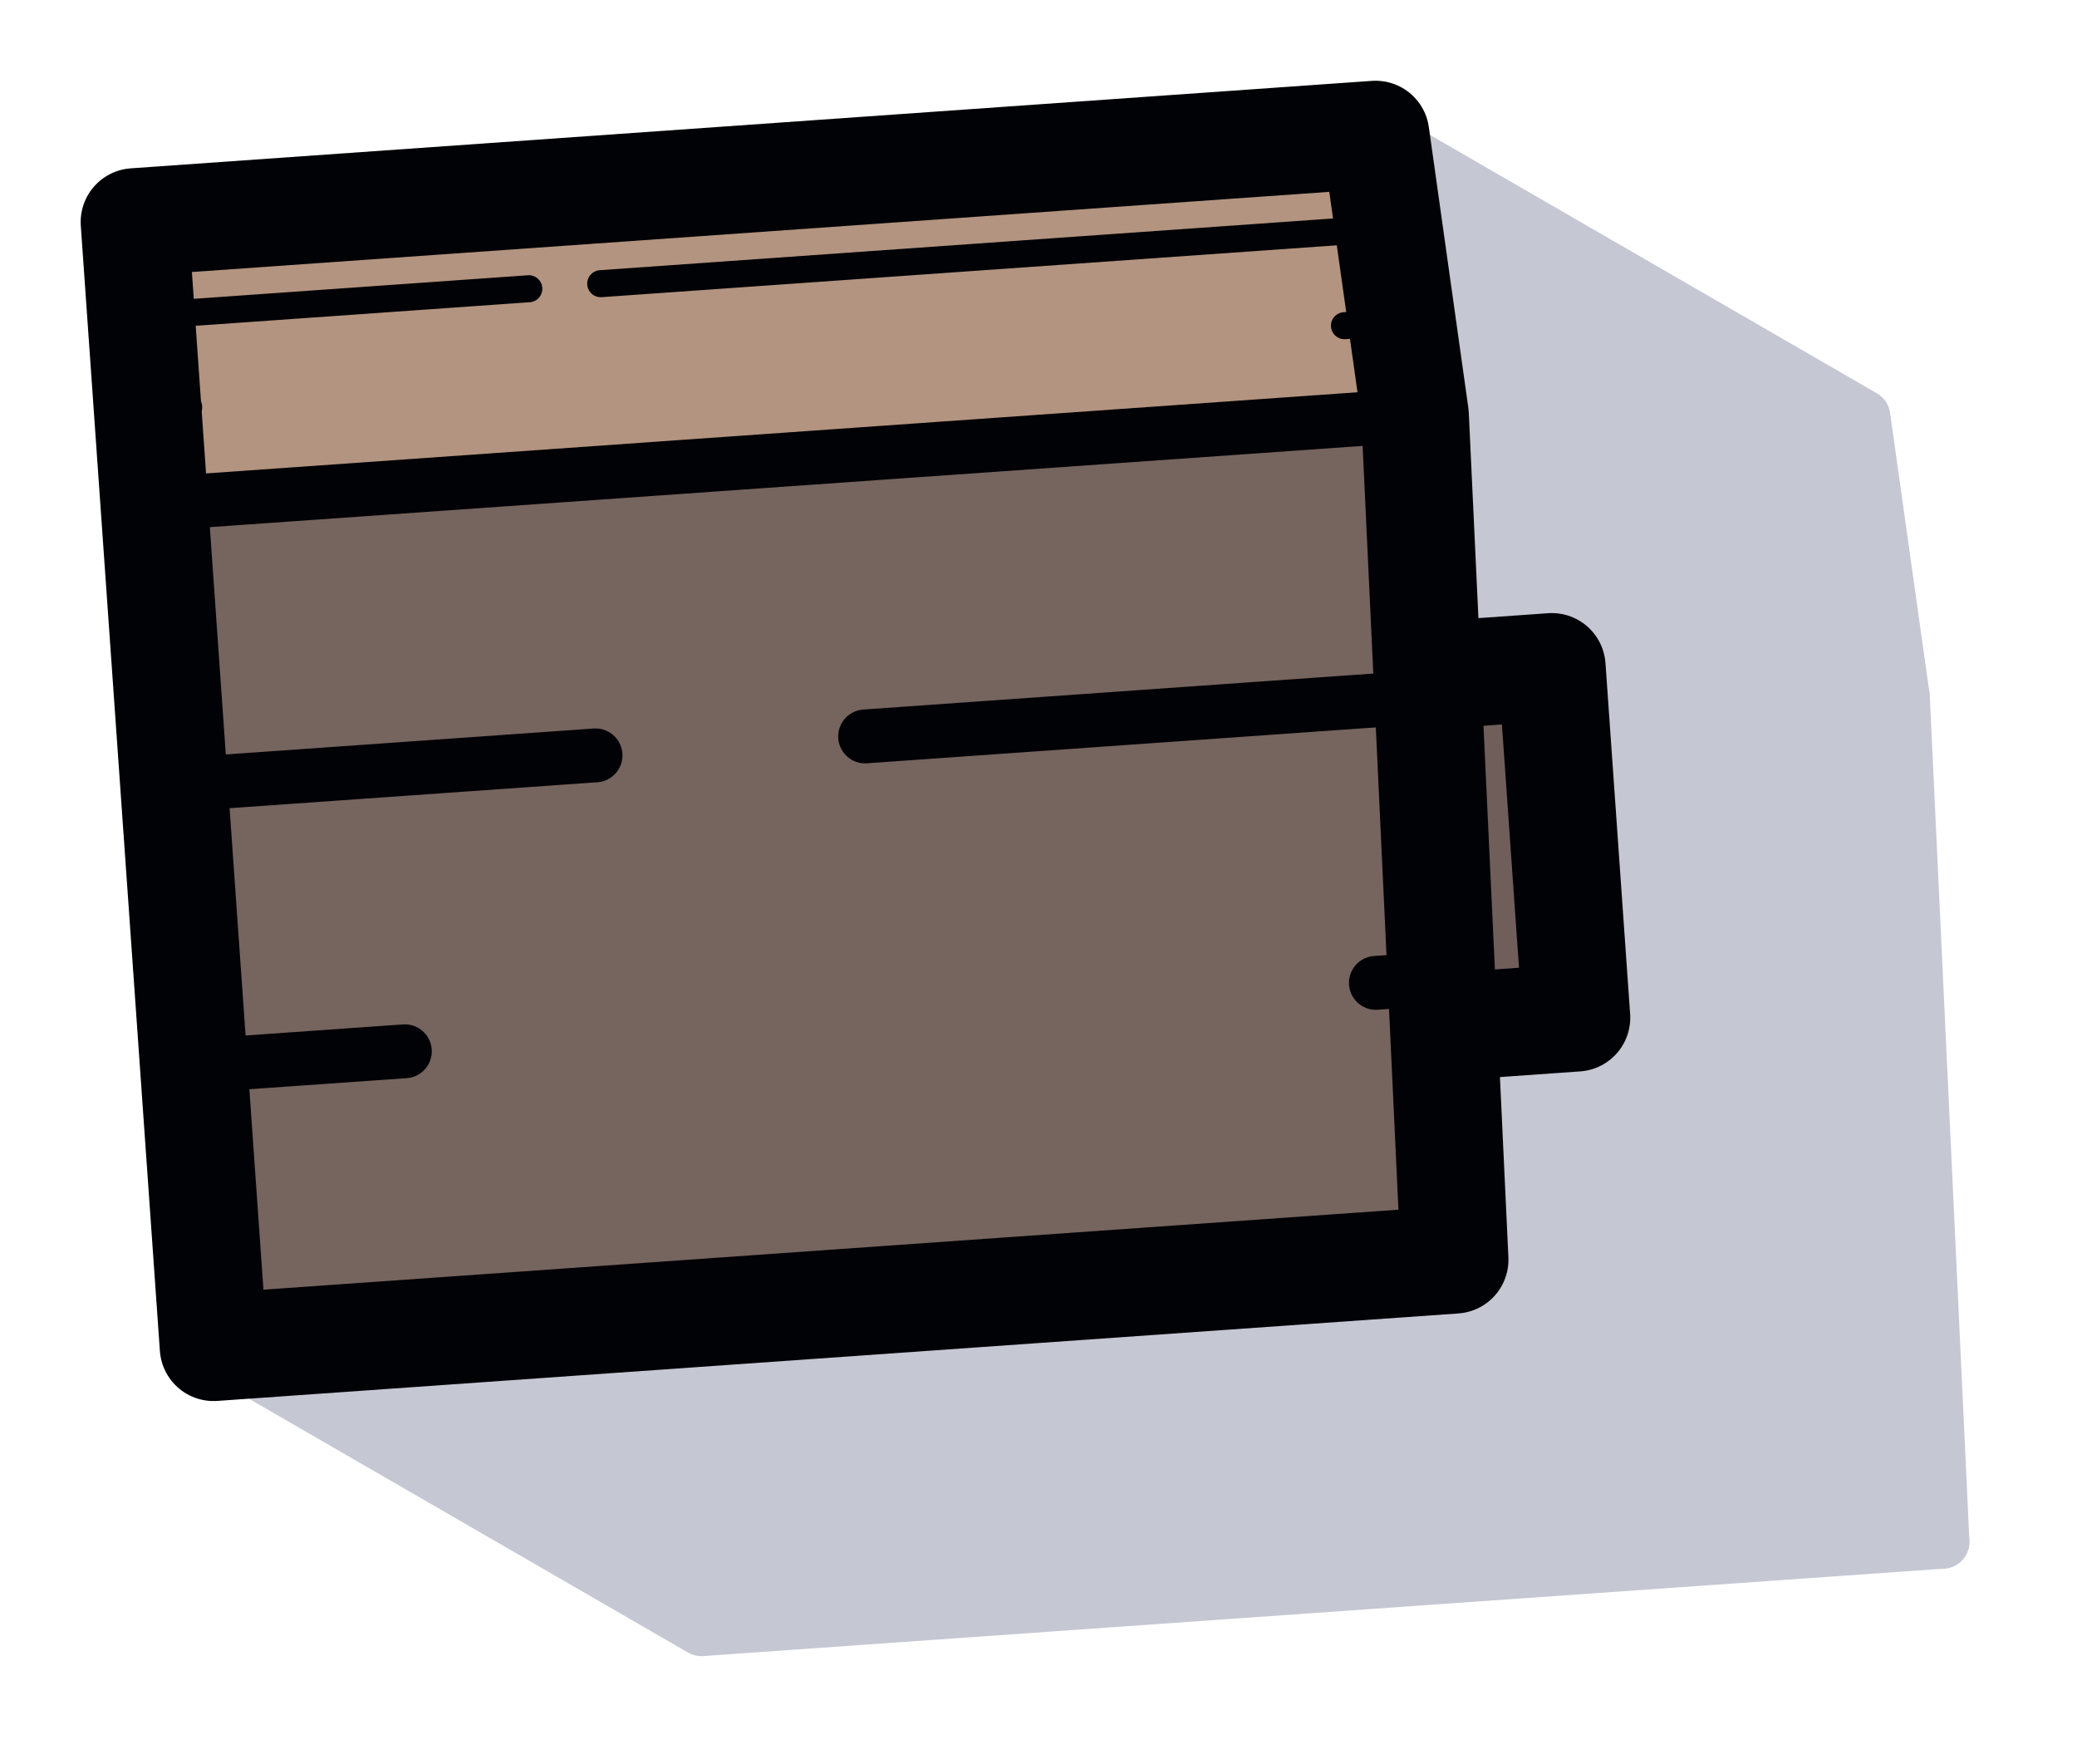
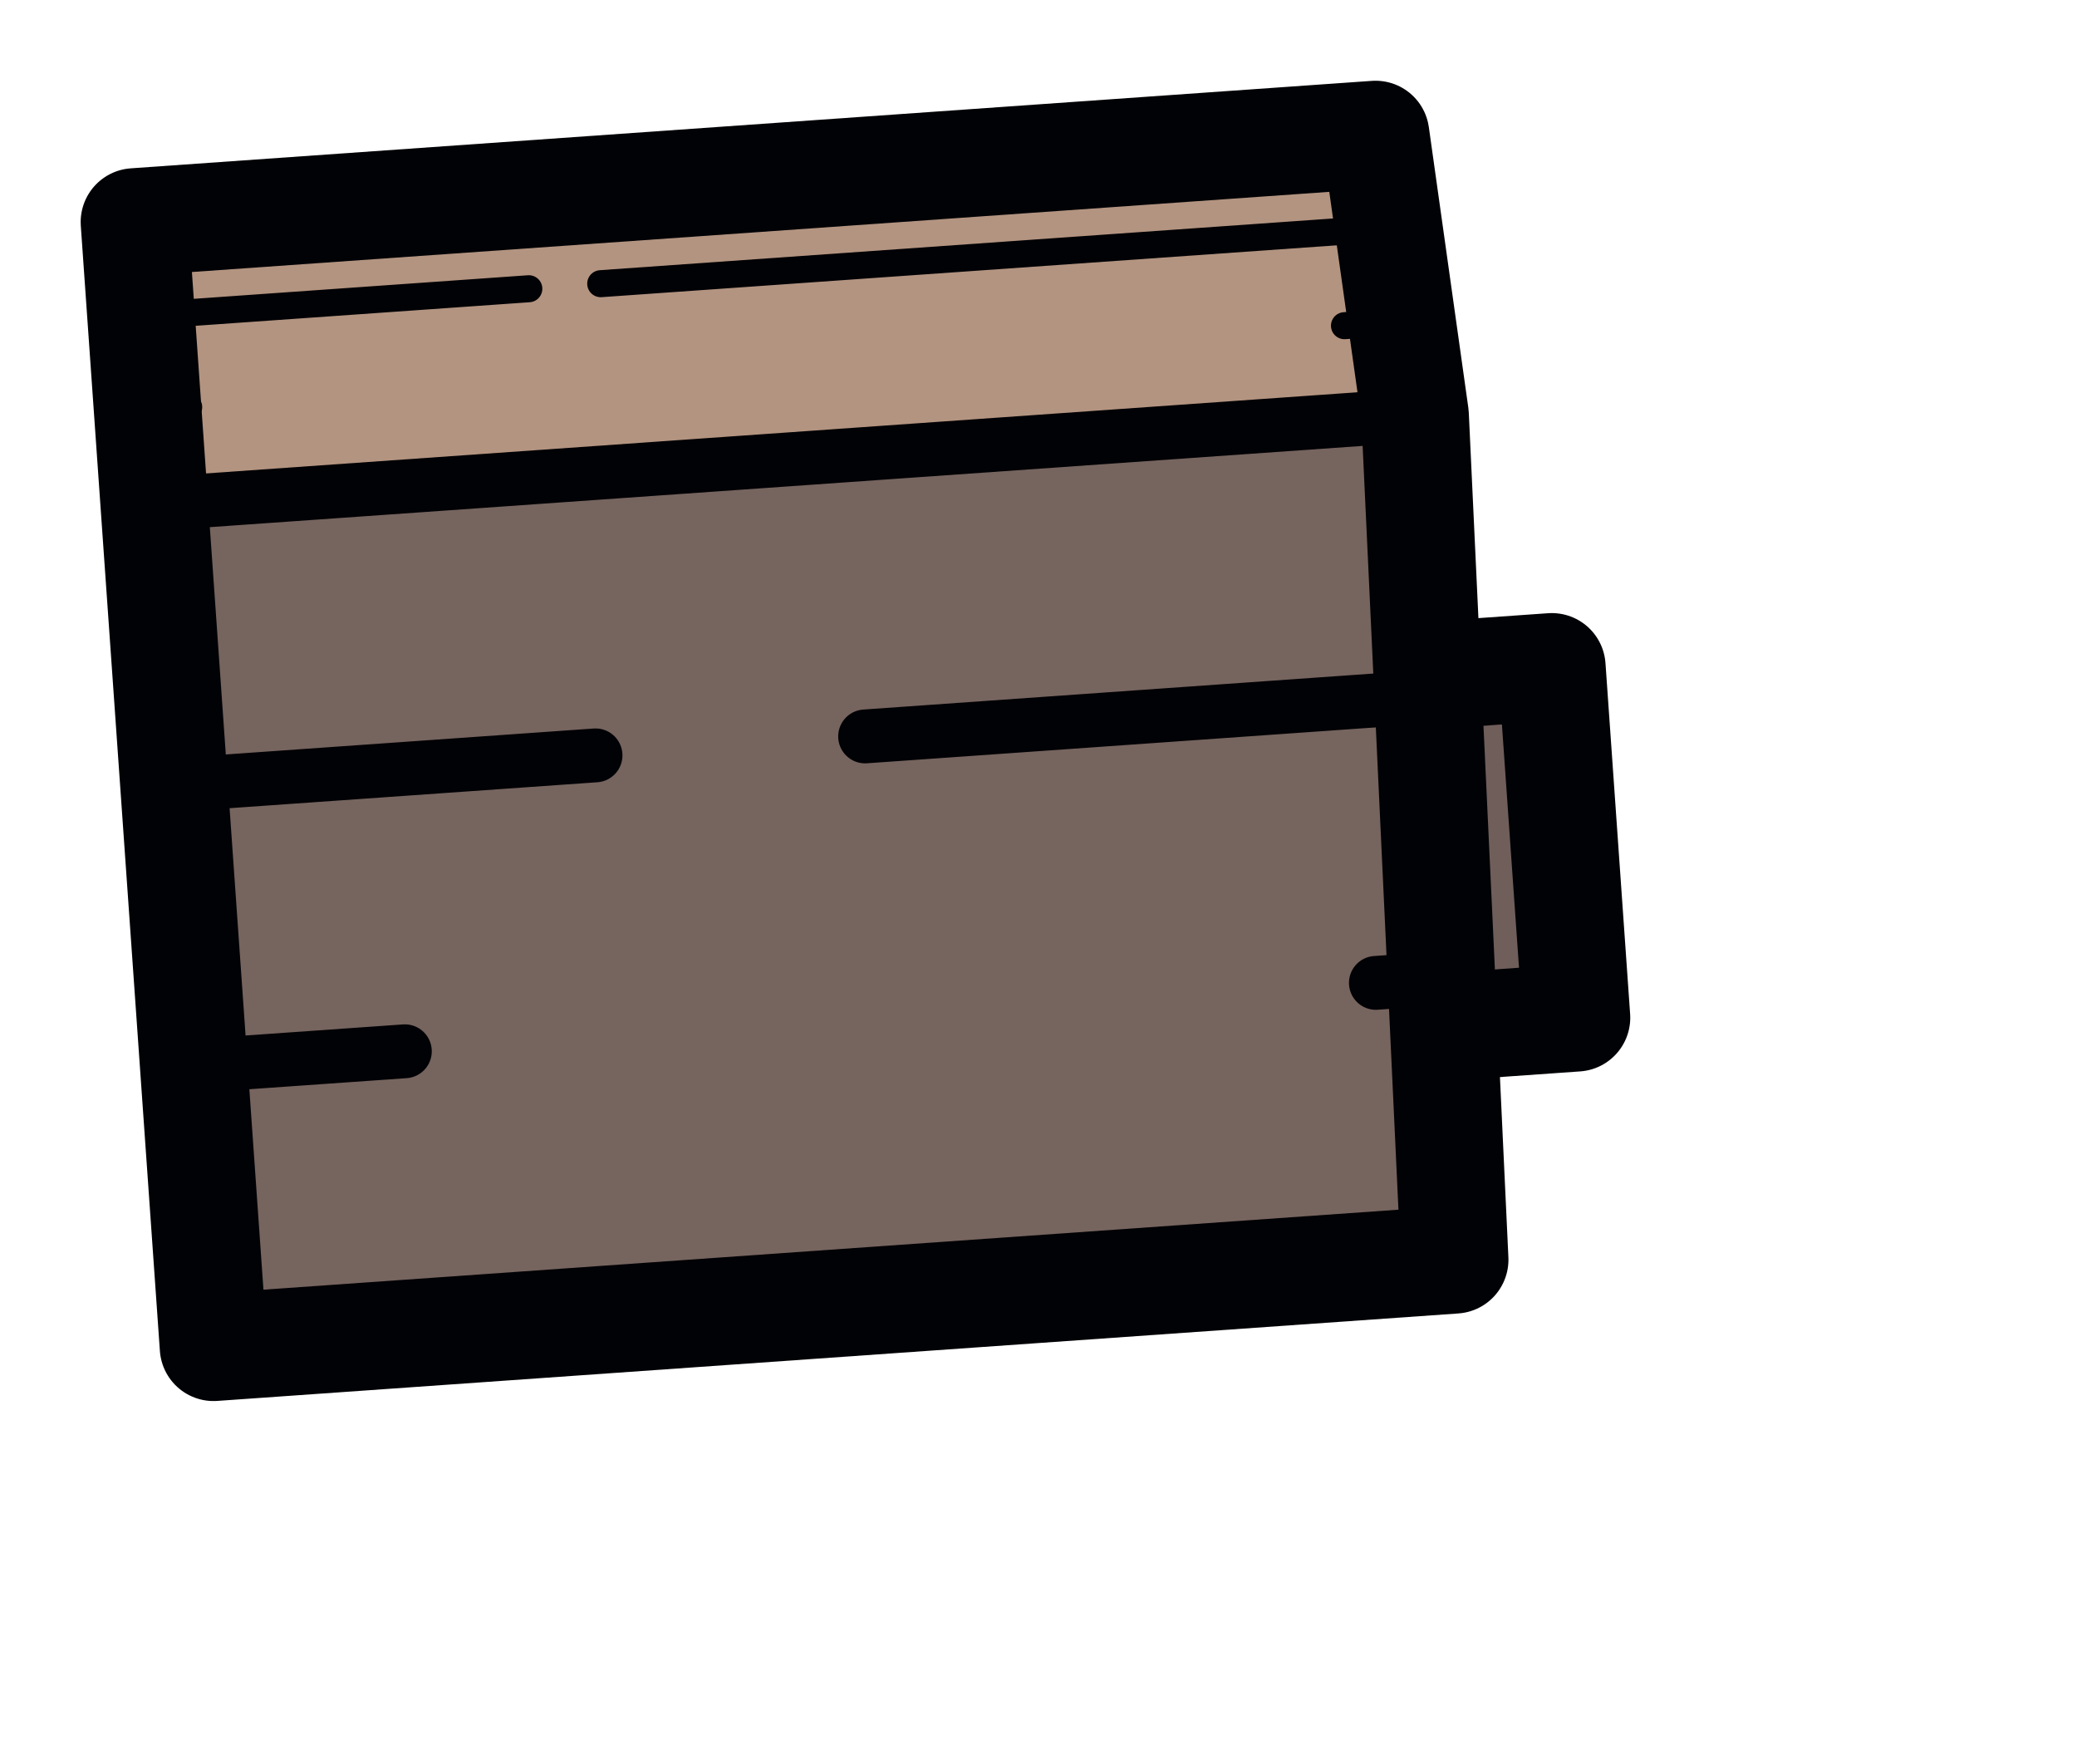
<svg xmlns="http://www.w3.org/2000/svg" viewBox="226.627 211.699 19.304 16.376" width="464" height="394" stroke-linejoin="round" stroke-linecap="round" fill-rule="evenodd" fill="none" preserveAspectRatio="none">
-   <g transform="translate(250.0195 250.0195) scale(1.000078)" opacity="0.55">
-     <path d=" M -5.706,-31.845 L -10.24,-34.463 L -10.607,-37.068 L -6.073,-34.45 L -5.706,-31.845" fill="#9699AE" stroke="#9699AE" stroke-width="0.5" />
-     <path d=" M -5.338,-24.005 L -9.872,-26.623 L -10.24,-34.463 L -5.706,-31.845 L -5.338,-24.005" fill="#9699AE" stroke="#9699AE" stroke-width="0.5" />
-     <path d=" M -16.872,-23.193 L -21.406,-25.811 L -9.872,-26.623 L -5.338,-24.005 L -16.872,-23.193" fill="#9699AE" stroke="#9699AE" stroke-width="0.5" />
-   </g>
  <g transform="translate(250.0195 250.0195) scale(1.000078)">
    <path d=" M -14.736,-31.72 L -14.507,-28.464 L -8.74,-28.87 L -8.969,-32.126 L -14.736,-31.72" fill="#6F5E5A" />
    <path d=" M -14.507,-28.464 L -8.74,-28.87 L -8.969,-32.126 L -14.736,-31.72" stroke="#010206" stroke-width="1" />
    <path d=" M -10.607,-37.068 L -10.24,-34.463 L -21.957,-33.638 L -22.141,-36.256 L -10.607,-37.068" fill="#B39480" />
    <path d=" M -9.872,-26.623 L -10.24,-34.463 L -21.957,-33.638 L -21.406,-25.811 L -9.872,-26.623" fill="#76645E" />
    <path d=" M -10.117,-31.85 L -15.351,-31.481 M -21.773,-31.029 L -17.856,-31.305" stroke="#010206" stroke-width="0.5" />
    <path d=" M -10.362,-35.331 L -10.896,-35.294 M -22.018,-34.511 L -21.637,-34.538" stroke="#010206" stroke-width="0.251" />
    <path d=" M -9.995,-29.236 L -10.604,-29.193 M -21.59,-28.42 L -19.628,-28.558" stroke="#010206" stroke-width="0.5" />
    <path d=" M -10.485,-36.2 L -17.808,-35.684 M -22.08,-35.383 L -18.476,-35.637" stroke="#010206" stroke-width="0.251" />
    <path d=" M -21.957,-33.638 L -22.141,-36.256 L -10.607,-37.068 L -10.24,-34.463 L -9.872,-26.623 L -21.406,-25.811 L -21.957,-33.638" stroke="#010206" stroke-width="1" />
    <path d=" M -10.24,-34.463 L -21.957,-33.638" stroke="#010206" stroke-width="0.5" />
  </g>
</svg>
